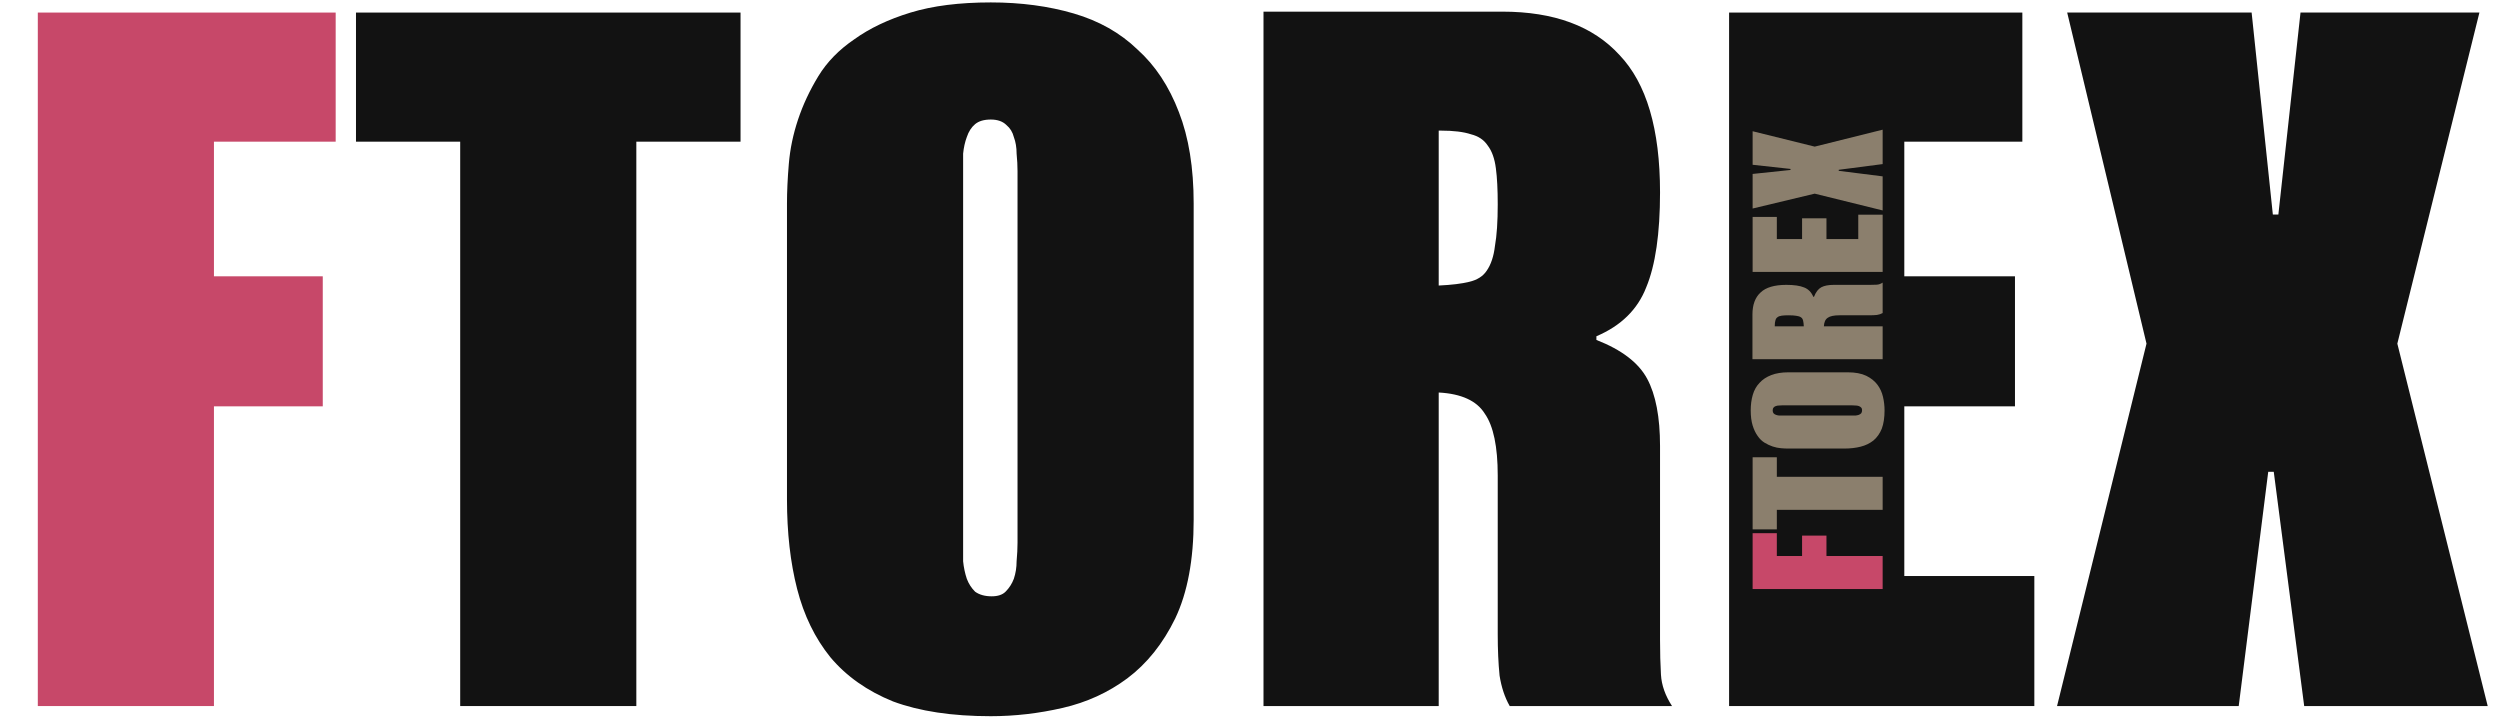
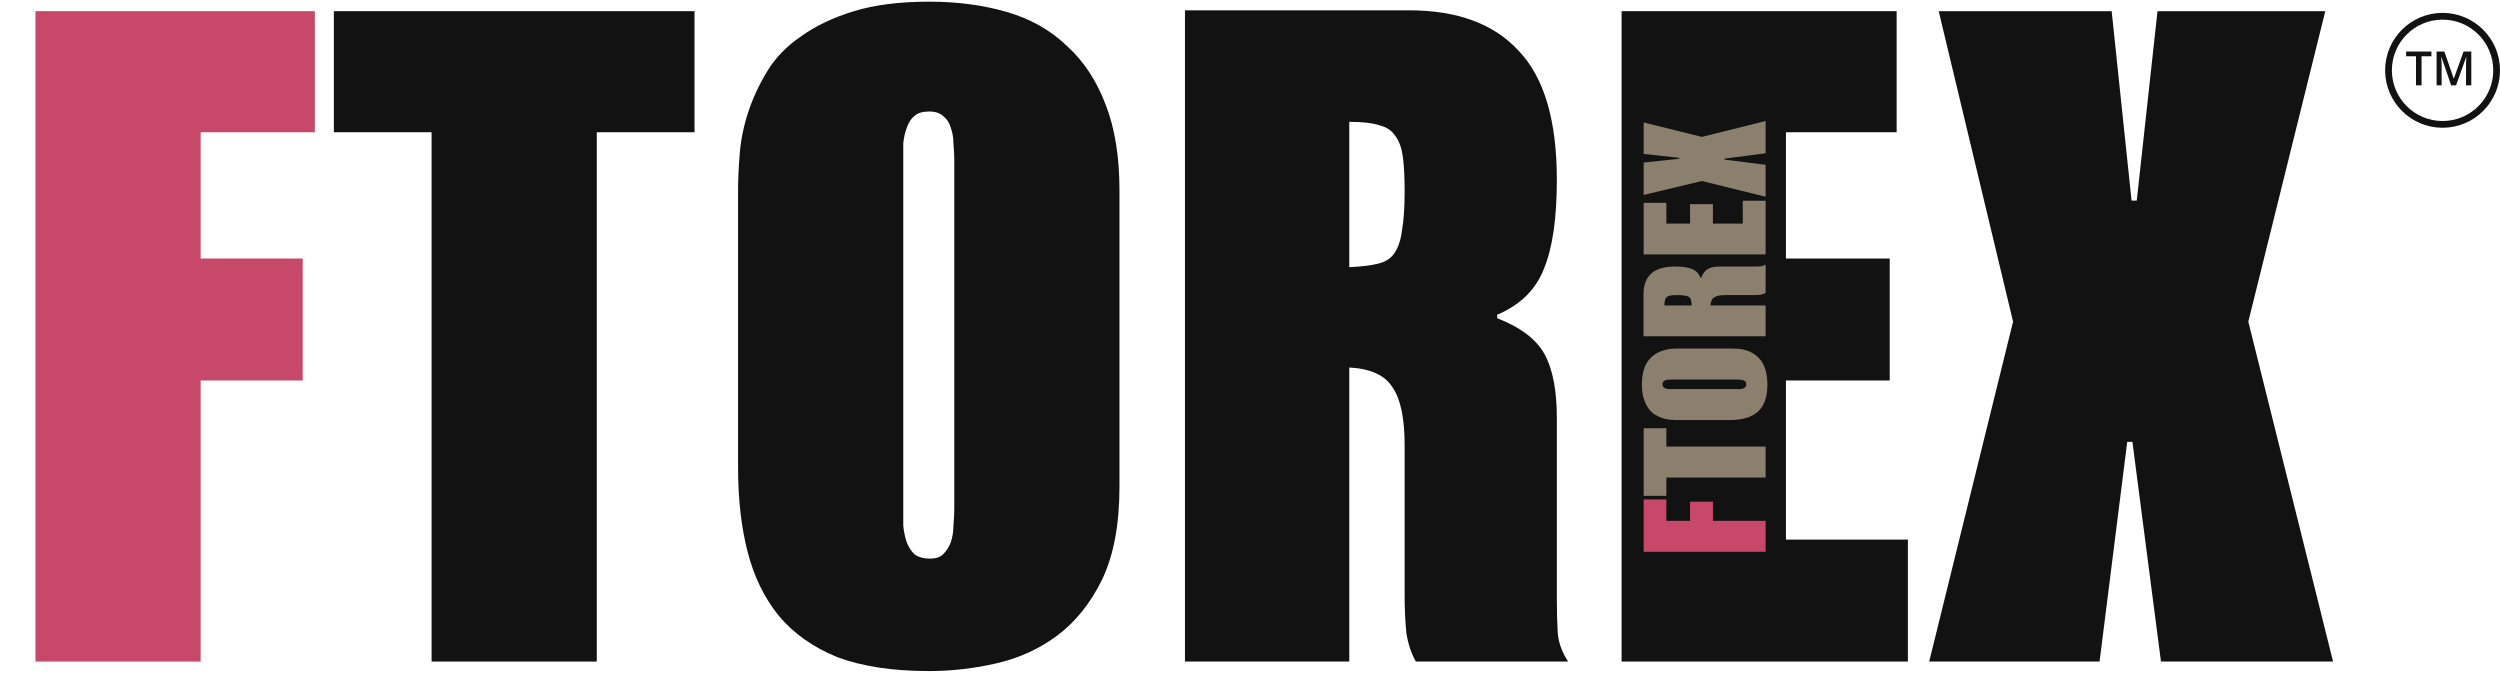
- <svg xmlns="http://www.w3.org/2000/svg" width="347" height="100" viewBox="0 0 347 100" fill="none">
-   <path d="M29.696 19.664V38.352H44.8V56.4H29.696V98H5.248V1.744H46.592V19.664H29.696Z" fill="#C74869" />
-   <path d="M88.323 19.664V98H63.875V19.664H49.411V1.744H102.787V19.664H88.323Z" fill="#121212" />
-   <path d="M165.681 72.144C165.681 77.691 164.828 82.256 163.121 85.84C161.414 89.339 159.196 92.112 156.465 94.16C153.82 96.123 150.833 97.488 147.505 98.256C144.177 99.024 140.849 99.408 137.521 99.408C132.145 99.408 127.622 98.725 123.953 97.36C120.369 95.909 117.468 93.861 115.249 91.216C113.116 88.571 111.58 85.413 110.641 81.744C109.702 78.075 109.233 73.936 109.233 69.328V28.24C109.233 26.619 109.318 24.784 109.489 22.736C109.66 20.688 110.086 18.64 110.769 16.592C111.452 14.544 112.39 12.539 113.585 10.576C114.78 8.613 116.444 6.907 118.577 5.456C120.71 3.92 123.313 2.683 126.385 1.744C129.457 0.805 133.169 0.336 137.521 0.336C141.702 0.336 145.542 0.848 149.041 1.872C152.54 2.896 155.484 4.56 157.873 6.864C160.348 9.083 162.268 11.984 163.633 15.568C164.998 19.067 165.681 23.291 165.681 28.24V72.144ZM141.233 23.76C141.233 22.992 141.19 22.181 141.105 21.328C141.105 20.475 140.977 19.707 140.721 19.024C140.55 18.341 140.209 17.787 139.697 17.36C139.185 16.848 138.46 16.592 137.521 16.592C136.582 16.592 135.857 16.805 135.345 17.232C134.833 17.659 134.449 18.256 134.193 19.024C133.937 19.707 133.766 20.475 133.681 21.328C133.681 22.096 133.681 22.864 133.681 23.632V75.344C133.681 76.112 133.681 76.965 133.681 77.904C133.766 78.757 133.937 79.568 134.193 80.336C134.449 81.019 134.833 81.616 135.345 82.128C135.942 82.555 136.71 82.768 137.649 82.768C138.502 82.768 139.142 82.555 139.569 82.128C140.081 81.616 140.465 81.019 140.721 80.336C140.977 79.568 141.105 78.757 141.105 77.904C141.19 76.965 141.233 76.112 141.233 75.344V23.76Z" fill="#121212" />
-   <path d="M221.581 47.184C225.08 48.549 227.426 50.341 228.621 52.56C229.816 54.779 230.413 57.893 230.413 61.904V88.784C230.413 90.576 230.456 92.197 230.541 93.648C230.626 95.099 231.138 96.549 232.077 98H209.549C208.866 96.805 208.397 95.397 208.141 93.776C207.97 92.069 207.885 90.149 207.885 88.016V66C207.885 61.989 207.288 59.131 206.093 57.424C204.984 55.632 202.85 54.651 199.693 54.48V98H175.373V1.616H208.525C215.693 1.616 221.112 3.621 224.781 7.632C228.536 11.557 230.413 17.915 230.413 26.704C230.413 32.421 229.773 36.816 228.493 39.888C227.298 42.96 224.994 45.221 221.581 46.672V47.184ZM199.693 18.128V39.632C201.485 39.547 202.893 39.376 203.917 39.12C205.026 38.864 205.837 38.352 206.349 37.584C206.946 36.731 207.33 35.579 207.501 34.128C207.757 32.677 207.885 30.757 207.885 28.368C207.885 26.32 207.8 24.656 207.629 23.376C207.458 22.011 207.074 20.944 206.477 20.176C205.965 19.408 205.197 18.896 204.173 18.64C203.149 18.299 201.741 18.128 199.949 18.128H199.693Z" fill="#121212" />
-   <path d="M239.998 98V1.744H280.702V19.664H264.318V38.352H279.678V56.4H264.318V79.952H282.366V98H239.998Z" fill="#121212" />
-   <path d="M314.83 65.488L310.734 98H285.518L297.934 47.696L286.926 1.744H312.526L315.47 29.776H316.238L319.31 1.744H344.142L332.75 47.696L345.294 98H319.822L315.598 65.488H314.83Z" fill="#121212" />
-   <path d="M246.624 77.174H250.128V74.342H253.512V77.174H261.312V81.758H243.264V74.006H246.624V77.174Z" fill="#C74869" />
-   <path d="M246.624 66.181H261.312V70.765H246.624V73.477H243.264V63.469H246.624V66.181Z" fill="#8B7F6D" />
-   <path d="M256.464 51.677C257.504 51.677 258.36 51.837 259.032 52.157C259.688 52.477 260.208 52.893 260.592 53.405C260.96 53.901 261.216 54.461 261.36 55.085C261.504 55.709 261.576 56.333 261.576 56.957C261.576 57.965 261.448 58.813 261.192 59.501C260.92 60.173 260.536 60.717 260.04 61.133C259.544 61.533 258.952 61.821 258.264 61.997C257.576 62.173 256.8 62.261 255.936 62.261H248.232C247.928 62.261 247.584 62.245 247.2 62.213C246.816 62.181 246.432 62.101 246.048 61.973C245.664 61.845 245.288 61.669 244.92 61.445C244.552 61.221 244.232 60.909 243.96 60.509C243.672 60.109 243.44 59.621 243.264 59.045C243.088 58.469 243 57.773 243 56.957C243 56.173 243.096 55.453 243.288 54.797C243.48 54.141 243.792 53.589 244.224 53.141C244.64 52.677 245.184 52.317 245.856 52.061C246.512 51.805 247.304 51.677 248.232 51.677H256.464ZM247.392 56.261C247.248 56.261 247.096 56.269 246.936 56.285C246.776 56.285 246.632 56.309 246.504 56.357C246.376 56.389 246.272 56.453 246.192 56.549C246.096 56.645 246.048 56.781 246.048 56.957C246.048 57.133 246.088 57.269 246.168 57.365C246.248 57.461 246.36 57.533 246.504 57.581C246.632 57.629 246.776 57.661 246.936 57.677C247.08 57.677 247.224 57.677 247.368 57.677H257.064C257.208 57.677 257.368 57.677 257.544 57.677C257.704 57.661 257.856 57.629 258 57.581C258.128 57.533 258.24 57.461 258.336 57.365C258.416 57.253 258.456 57.109 258.456 56.933C258.456 56.773 258.416 56.653 258.336 56.573C258.24 56.477 258.128 56.405 258 56.357C257.856 56.309 257.704 56.285 257.544 56.285C257.368 56.269 257.208 56.261 257.064 56.261H247.392Z" fill="#8B7F6D" />
-   <path d="M251.784 41.195C252.04 40.539 252.376 40.099 252.792 39.875C253.208 39.651 253.792 39.539 254.544 39.539H259.584C259.92 39.539 260.224 39.531 260.496 39.515C260.768 39.499 261.04 39.403 261.312 39.227V43.451C261.088 43.579 260.824 43.667 260.52 43.715C260.2 43.747 259.84 43.763 259.44 43.763H255.312C254.56 43.763 254.024 43.875 253.704 44.099C253.368 44.307 253.184 44.707 253.152 45.299H261.312V49.859H243.24V43.643C243.24 42.299 243.616 41.283 244.368 40.595C245.104 39.891 246.296 39.539 247.944 39.539C249.016 39.539 249.84 39.659 250.416 39.899C250.992 40.123 251.416 40.555 251.688 41.195H251.784ZM246.336 45.299H250.368C250.352 44.963 250.32 44.699 250.272 44.507C250.224 44.299 250.128 44.147 249.984 44.051C249.824 43.939 249.608 43.867 249.336 43.835C249.064 43.787 248.704 43.763 248.256 43.763C247.872 43.763 247.56 43.779 247.32 43.811C247.064 43.843 246.864 43.915 246.72 44.027C246.576 44.123 246.48 44.267 246.432 44.459C246.368 44.651 246.336 44.915 246.336 45.251V45.299Z" fill="#8B7F6D" />
-   <path d="M261.312 37.742H243.264V30.11H246.624V33.182H250.128V30.302H253.512V33.182H257.928V29.798H261.312V37.742Z" fill="#8B7F6D" />
-   <path d="M255.216 23.711L261.312 24.479V29.207L251.88 26.879L243.264 28.943V24.143L248.52 23.591V23.447L243.264 22.871V18.215L251.88 20.351L261.312 17.999V22.775L255.216 23.567V23.711Z" fill="#8B7F6D" />
+ <svg xmlns="http://www.w3.org/2000/svg" width="194" height="53" viewBox="0 0 194 53" fill="none">
+   <circle cx="189.543" cy="5.457" r="4.195" stroke="#121212" stroke-width="0.524" />
+   <path d="M187.913 6.621H187.481V4.367H186.714V4.001H188.678V4.367H187.913V6.621ZM190.21 6.621L189.456 4.433H189.44C189.443 4.482 189.448 4.549 189.452 4.634C189.457 4.718 189.461 4.809 189.465 4.906C189.468 5.003 189.47 5.095 189.47 5.184V6.621H189.08V4.001H189.683L190.409 6.092H190.42L191.171 4.001H191.773V6.621H191.363V5.162C191.363 5.082 191.364 4.996 191.366 4.902C191.37 4.809 191.373 4.721 191.377 4.637C191.382 4.554 191.385 4.487 191.388 4.436H191.373L190.59 6.621H190.21Z" fill="#121212" />
+   <path d="M15.571 10.263V20.062H23.49V29.525H15.571V51.337H2.752V0.867H24.43V10.263H15.571Z" fill="#C74869" />
+   <path d="M46.31 10.263V51.337H33.492V10.263H25.908V0.867H53.894V10.263H46.31Z" fill="#121212" />
+   <path d="M86.871 37.78C86.871 40.688 86.424 43.082 85.529 44.961C84.634 46.795 83.471 48.249 82.039 49.323C80.652 50.352 79.086 51.068 77.341 51.471C75.596 51.873 73.851 52.075 72.106 52.075C69.287 52.075 66.916 51.717 64.992 51.001C63.113 50.24 61.592 49.166 60.428 47.779C59.31 46.392 58.504 44.737 58.012 42.813C57.52 40.889 57.274 38.719 57.274 36.303V14.76C57.274 13.909 57.319 12.948 57.408 11.874C57.498 10.8 57.721 9.726 58.079 8.652C58.437 7.579 58.929 6.527 59.556 5.498C60.182 4.469 61.055 3.574 62.173 2.813C63.292 2.008 64.656 1.359 66.267 0.867C67.878 0.375 69.824 0.129 72.106 0.129C74.298 0.129 76.312 0.397 78.146 0.934C79.981 1.471 81.524 2.344 82.777 3.552C84.075 4.715 85.081 6.236 85.797 8.115C86.513 9.95 86.871 12.165 86.871 14.76V37.78ZM74.052 12.411C74.052 12.008 74.03 11.583 73.985 11.136C73.985 10.688 73.918 10.285 73.784 9.927C73.694 9.57 73.515 9.279 73.247 9.055C72.978 8.787 72.598 8.652 72.106 8.652C71.614 8.652 71.233 8.764 70.965 8.988C70.697 9.212 70.495 9.525 70.361 9.927C70.227 10.285 70.137 10.688 70.093 11.136C70.093 11.538 70.093 11.941 70.093 12.344V39.457C70.093 39.86 70.093 40.307 70.093 40.8C70.137 41.247 70.227 41.672 70.361 42.075C70.495 42.433 70.697 42.746 70.965 43.014C71.278 43.238 71.681 43.35 72.173 43.35C72.62 43.35 72.956 43.238 73.18 43.014C73.448 42.746 73.65 42.433 73.784 42.075C73.918 41.672 73.985 41.247 73.985 40.8C74.03 40.307 74.052 39.86 74.052 39.457V12.411Z" fill="#121212" />
+   <path d="M116.181 24.692C118.015 25.408 119.245 26.348 119.872 27.511C120.498 28.674 120.811 30.308 120.811 32.41V46.504C120.811 47.444 120.834 48.294 120.879 49.055C120.923 49.815 121.192 50.576 121.684 51.337H109.872C109.514 50.71 109.268 49.972 109.134 49.122C109.044 48.227 108.999 47.22 108.999 46.102V34.558C108.999 32.455 108.686 30.956 108.06 30.061C107.478 29.122 106.36 28.607 104.704 28.518V51.337H91.953V0.8H109.335C113.093 0.8 115.935 1.851 117.858 3.954C119.827 6.013 120.811 9.346 120.811 13.954C120.811 16.952 120.476 19.256 119.805 20.867C119.178 22.478 117.97 23.663 116.181 24.424V24.692ZM104.704 9.458V20.733C105.644 20.688 106.382 20.599 106.919 20.464C107.501 20.33 107.926 20.062 108.194 19.659C108.507 19.212 108.709 18.608 108.798 17.847C108.932 17.086 108.999 16.079 108.999 14.827C108.999 13.753 108.955 12.88 108.865 12.209C108.776 11.493 108.574 10.934 108.261 10.531C107.993 10.129 107.59 9.86 107.053 9.726C106.516 9.547 105.778 9.458 104.838 9.458H104.704Z" fill="#121212" />
+   <path d="M125.837 51.337V0.867H147.179V10.263H138.589V20.062H146.642V29.525H138.589V41.873H148.052V51.337H125.837Z" fill="#121212" />
+   <path d="M165.073 34.29L162.926 51.337H149.704L156.214 24.961L150.443 0.867H163.865L165.409 15.565H165.812L167.422 0.867H180.442L174.469 24.961L181.046 51.337H167.691L165.476 34.29H165.073Z" fill="#121212" />
+   <path d="M129.31 40.417H131.148V38.932H132.922V40.417H137.012V42.82H127.549V38.756H129.31V40.417Z" fill="#C74869" />
+   <path d="M129.31 34.653H137.012V37.057H129.31V38.479H127.549V33.231H129.31V34.653Z" fill="#8B7F6D" />
+   <path d="M134.47 27.048C135.015 27.048 135.464 27.132 135.816 27.3C136.16 27.468 136.433 27.686 136.634 27.954C136.827 28.214 136.961 28.508 137.037 28.835C137.112 29.162 137.15 29.489 137.15 29.816C137.15 30.345 137.083 30.79 136.949 31.15C136.806 31.503 136.605 31.788 136.345 32.006C136.085 32.216 135.774 32.367 135.413 32.459C135.053 32.551 134.646 32.597 134.193 32.597H130.153C129.994 32.597 129.814 32.589 129.612 32.572C129.411 32.556 129.21 32.514 129.008 32.447C128.807 32.379 128.61 32.287 128.417 32.17C128.224 32.052 128.056 31.889 127.914 31.679C127.763 31.469 127.641 31.213 127.549 30.911C127.456 30.609 127.41 30.244 127.41 29.816C127.41 29.405 127.46 29.028 127.561 28.684C127.662 28.34 127.825 28.05 128.052 27.816C128.27 27.572 128.555 27.384 128.908 27.249C129.252 27.115 129.667 27.048 130.153 27.048H134.47ZM129.713 29.451C129.637 29.451 129.558 29.456 129.474 29.464C129.39 29.464 129.315 29.477 129.247 29.502C129.18 29.519 129.126 29.552 129.084 29.602C129.033 29.653 129.008 29.724 129.008 29.816C129.008 29.909 129.029 29.98 129.071 30.03C129.113 30.081 129.172 30.119 129.247 30.144C129.315 30.169 129.39 30.186 129.474 30.194C129.549 30.194 129.625 30.194 129.7 30.194H134.784C134.86 30.194 134.944 30.194 135.036 30.194C135.12 30.186 135.2 30.169 135.275 30.144C135.342 30.119 135.401 30.081 135.451 30.03C135.493 29.972 135.514 29.896 135.514 29.804C135.514 29.72 135.493 29.657 135.451 29.615C135.401 29.565 135.342 29.527 135.275 29.502C135.2 29.477 135.12 29.464 135.036 29.464C134.944 29.456 134.86 29.451 134.784 29.451H129.713Z" fill="#8B7F6D" />
+   <path d="M132.016 21.552C132.15 21.209 132.326 20.978 132.544 20.86C132.762 20.743 133.069 20.684 133.463 20.684H136.106C136.282 20.684 136.441 20.68 136.584 20.672C136.726 20.663 136.869 20.613 137.012 20.521V22.735C136.894 22.802 136.756 22.849 136.596 22.874C136.429 22.89 136.24 22.899 136.03 22.899H133.866C133.471 22.899 133.19 22.958 133.023 23.075C132.846 23.184 132.75 23.394 132.733 23.704H137.012V26.095H127.536V22.836C127.536 22.131 127.733 21.599 128.127 21.238C128.513 20.869 129.138 20.684 130.002 20.684C130.564 20.684 130.997 20.747 131.299 20.873C131.601 20.99 131.823 21.217 131.965 21.552H132.016ZM129.159 23.704H131.273C131.265 23.528 131.248 23.39 131.223 23.289C131.198 23.18 131.148 23.1 131.072 23.05C130.988 22.991 130.875 22.953 130.732 22.937C130.59 22.912 130.401 22.899 130.166 22.899C129.965 22.899 129.801 22.907 129.675 22.924C129.541 22.941 129.436 22.979 129.361 23.037C129.285 23.088 129.235 23.163 129.21 23.264C129.176 23.364 129.159 23.503 129.159 23.679V23.704Z" fill="#8B7F6D" />
+   <path d="M137.012 19.742H127.549V15.74H129.31V17.351H131.148V15.841H132.922V17.351H135.237V15.577H137.012V19.742Z" fill="#8B7F6D" />
+   <path d="M133.815 12.385L137.012 12.788V15.267L132.066 14.046L127.549 15.128V12.612L130.304 12.322V12.247L127.549 11.945V9.503L132.066 10.623L137.012 9.39V11.894L133.815 12.31V12.385Z" fill="#8B7F6D" />
</svg>
